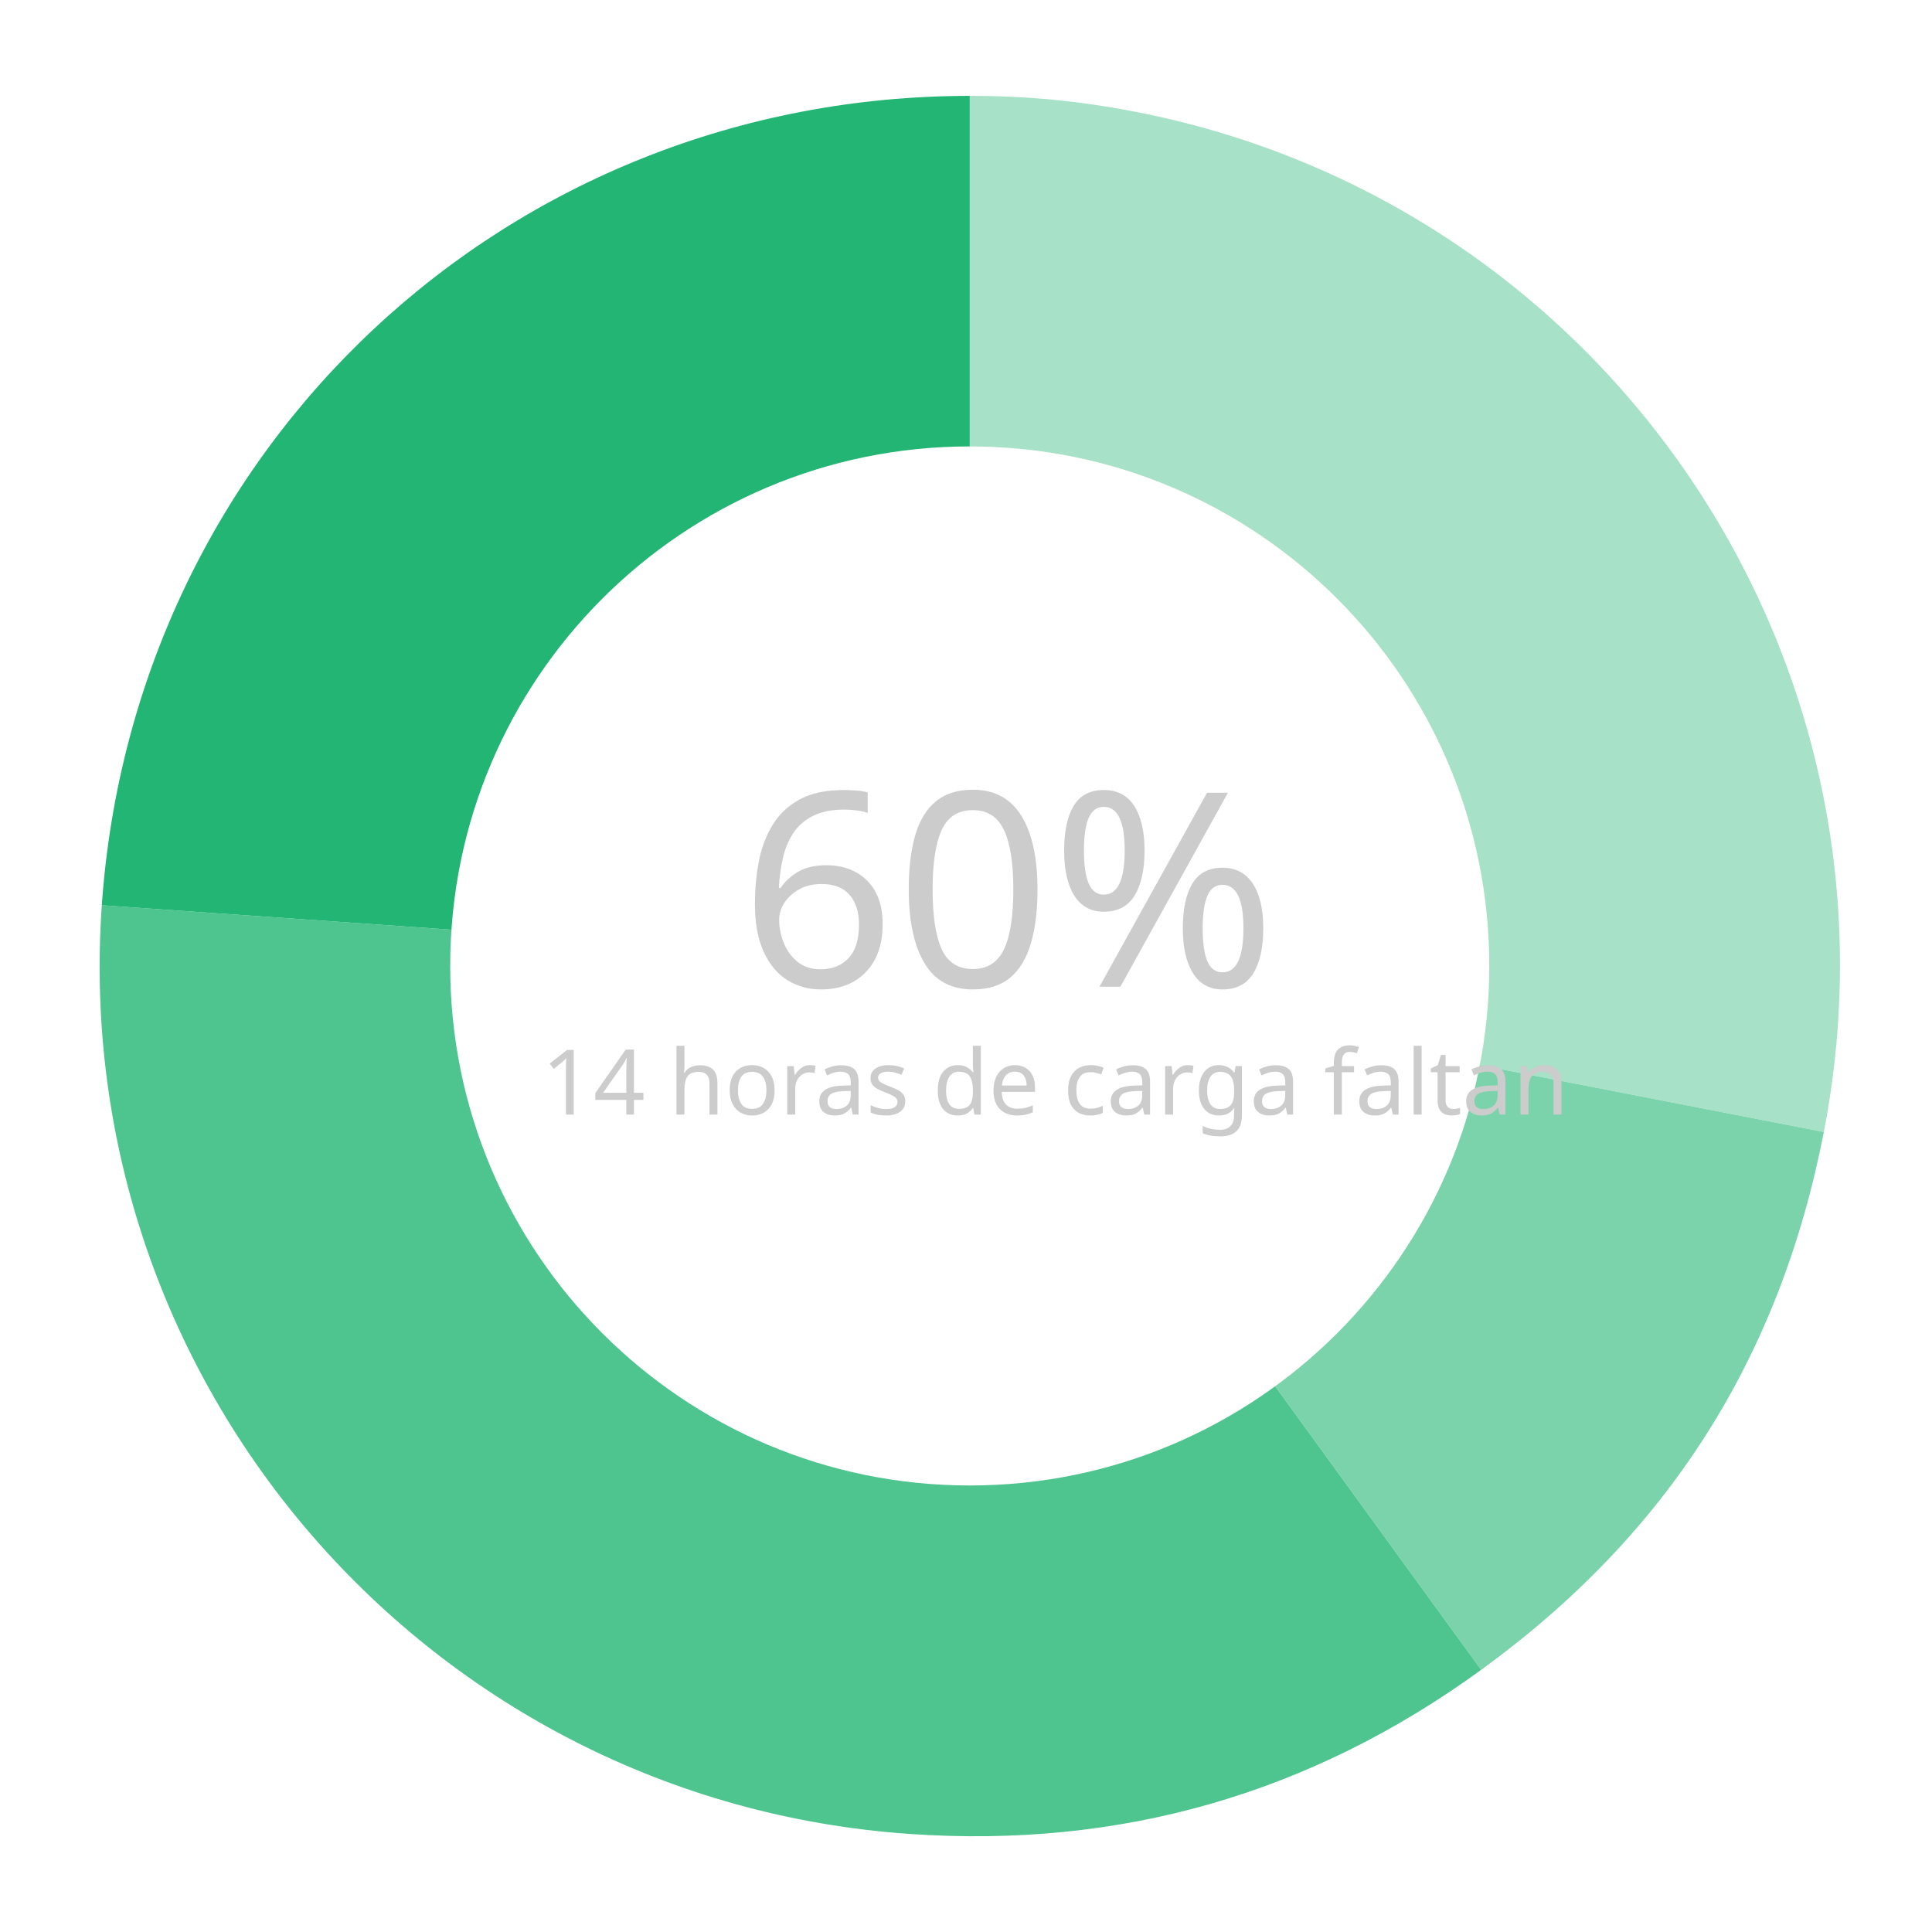
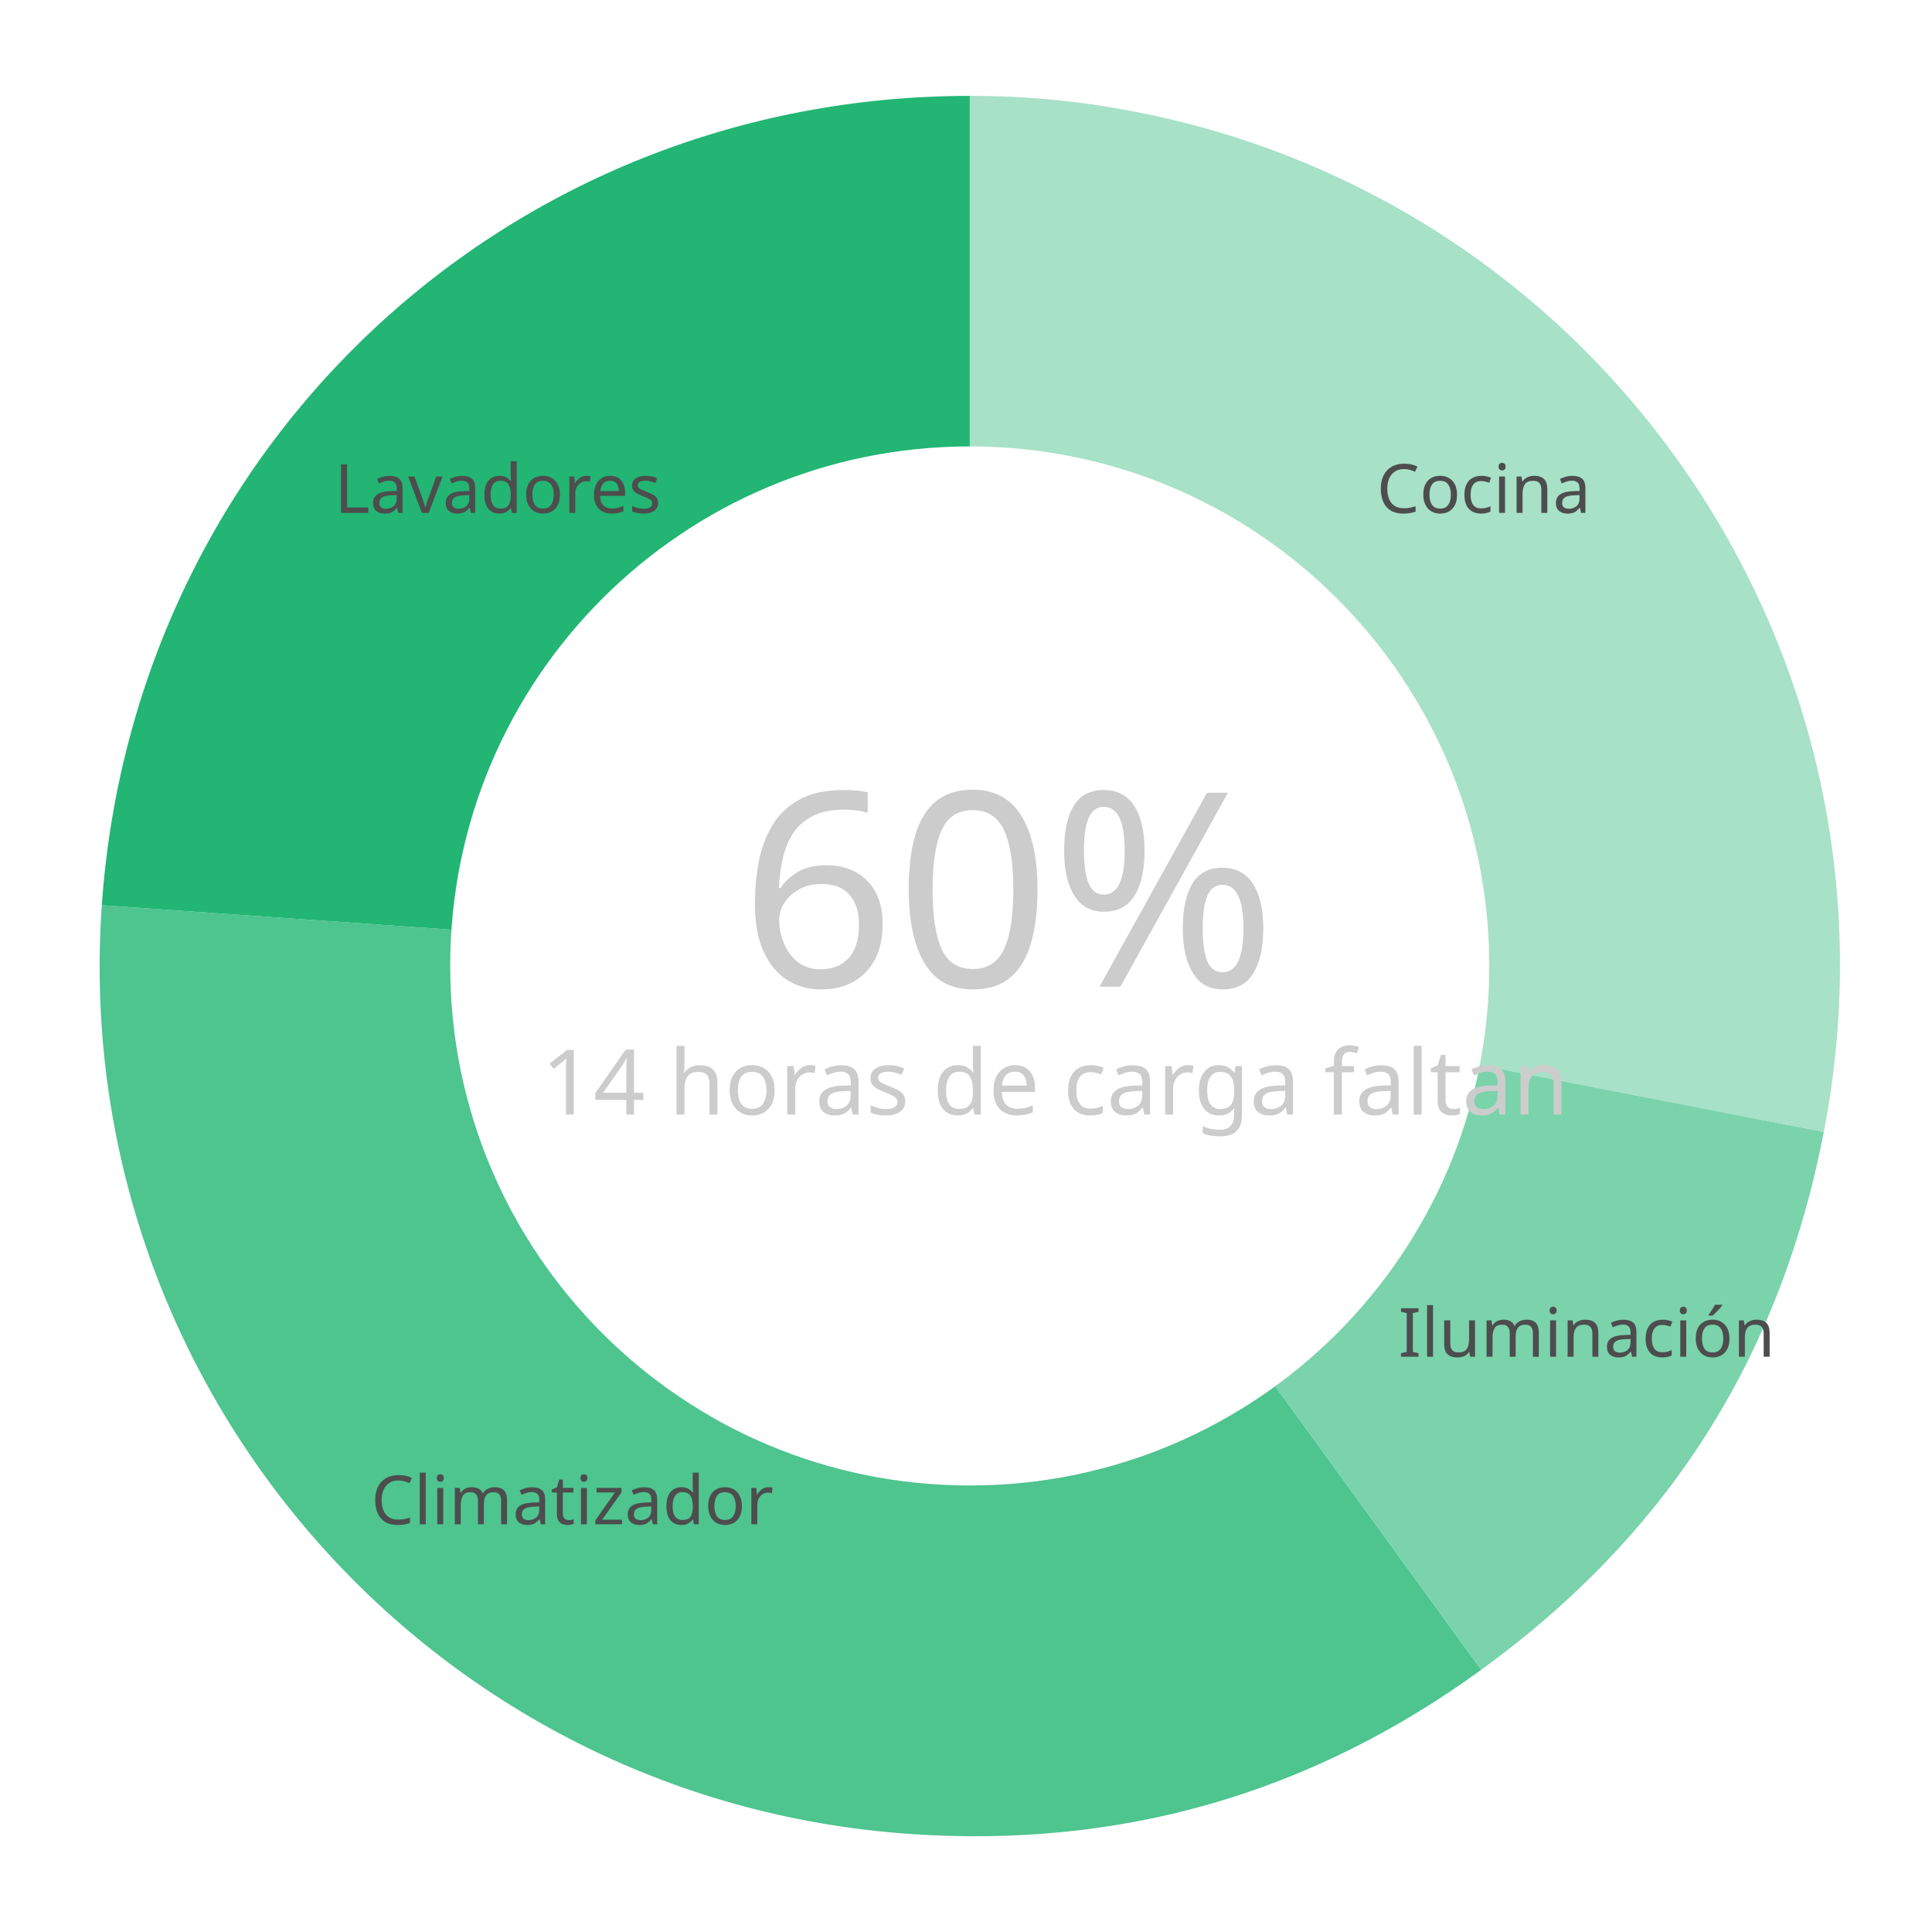
<svg xmlns="http://www.w3.org/2000/svg" xmlns:xlink="http://www.w3.org/1999/xlink" version="1.1" id="Layer_1" x="0px" y="0px" width="512px" height="512px" viewBox="0 0 512 512" enable-background="new 0 0 512 512" xml:space="preserve">
  <g>
    <g>
      <defs>
        <path id="SVGID_1_" d="M256.994-0.026C115.602-0.026,0.98,114.596,0.98,255.985C0.98,397.379,115.599,512,256.994,512     c141.393,0,256.012-114.621,256.012-256.015C513.006,114.596,398.385-0.026,256.994-0.026z M256.994,393.669     c-76.042,0-137.685-61.642-137.685-137.684c0-76.04,61.643-137.68,137.685-137.68c76.04,0,137.681,61.641,137.681,137.68     C394.675,332.027,333.028,393.669,256.994,393.669z" />
      </defs>
      <clipPath id="SVGID_2_">
        <use xlink:href="#SVGID_1_" overflow="visible" />
      </clipPath>
      <g clip-path="url(#SVGID_2_)">
        <g>
          <g>
            <g>
              <g>
                <g>
                  <path fill="#A7E1C7" d="M256.994,255.985l226.339,43.997c24.301-125.004-57.34-246.037-182.345-270.337          c-14.999-2.917-28.715-4.236-43.995-4.236V255.985z" />
                </g>
              </g>
              <g>
                <g>
                  <path fill="#7AD3AB" d="M256.994,255.985l135.533,186.543c49.449-35.931,79.143-82.541,90.81-142.544L256.994,255.985z" />
                </g>
              </g>
              <g>
                <g>
                  <path fill="#4EC48F" d="M256.994,255.985L26.977,239.904c-8.883,127.036,86.896,237.216,213.93,246.098          c55.897,3.905,106.285-10.542,151.616-43.474L256.994,255.985z" />
                </g>
              </g>
              <g>
                <g>
                  <path fill="#22B573" d="M256.994,255.985V25.41c-122.251,0-221.488,92.541-230.017,214.494L256.994,255.985z" />
                </g>
              </g>
            </g>
          </g>
        </g>
      </g>
    </g>
  </g>
  <text transform="matrix(1 0 0 1 196.1089 261.4893)" fill="#CCCCCC" font-family="'Roboto-Regular'" font-size="72">60%</text>
  <g>
    <text transform="matrix(1 0 0 1 143.5322 295.3818)" fill="#CCCCCC" font-family="'RobotoCondensed-Bold'" font-size="24">14 horas de carga faltan</text>
  </g>
+   <g>
+     <text transform="matrix(1 0 0 1 88.6196 135.9204)" fill="#4D4D4D" font-family="'RobotoCondensed-Bold'" font-size="18">Lavadores</text>
+   </g>
+   <g>
+     <text transform="matrix(1 0 0 1 364.834 135.9204)" fill="#4D4D4D" font-family="'RobotoCondensed-Bold'" font-size="18">Cocina</text>
+   </g>
+   <g>
+     <text transform="matrix(1 0 0 1 98.3335 403.9502)" fill="#4D4D4D" font-family="'RobotoCondensed-Bold'" font-size="18">Climatizador</text>
+   </g>
+   <g>
+     <text transform="matrix(1 0 0 1 370.5596 359.5518)" fill="#4D4D4D" font-family="'RobotoCondensed-Bold'" font-size="18">Iluminación</text>
+   </g>
</svg>
